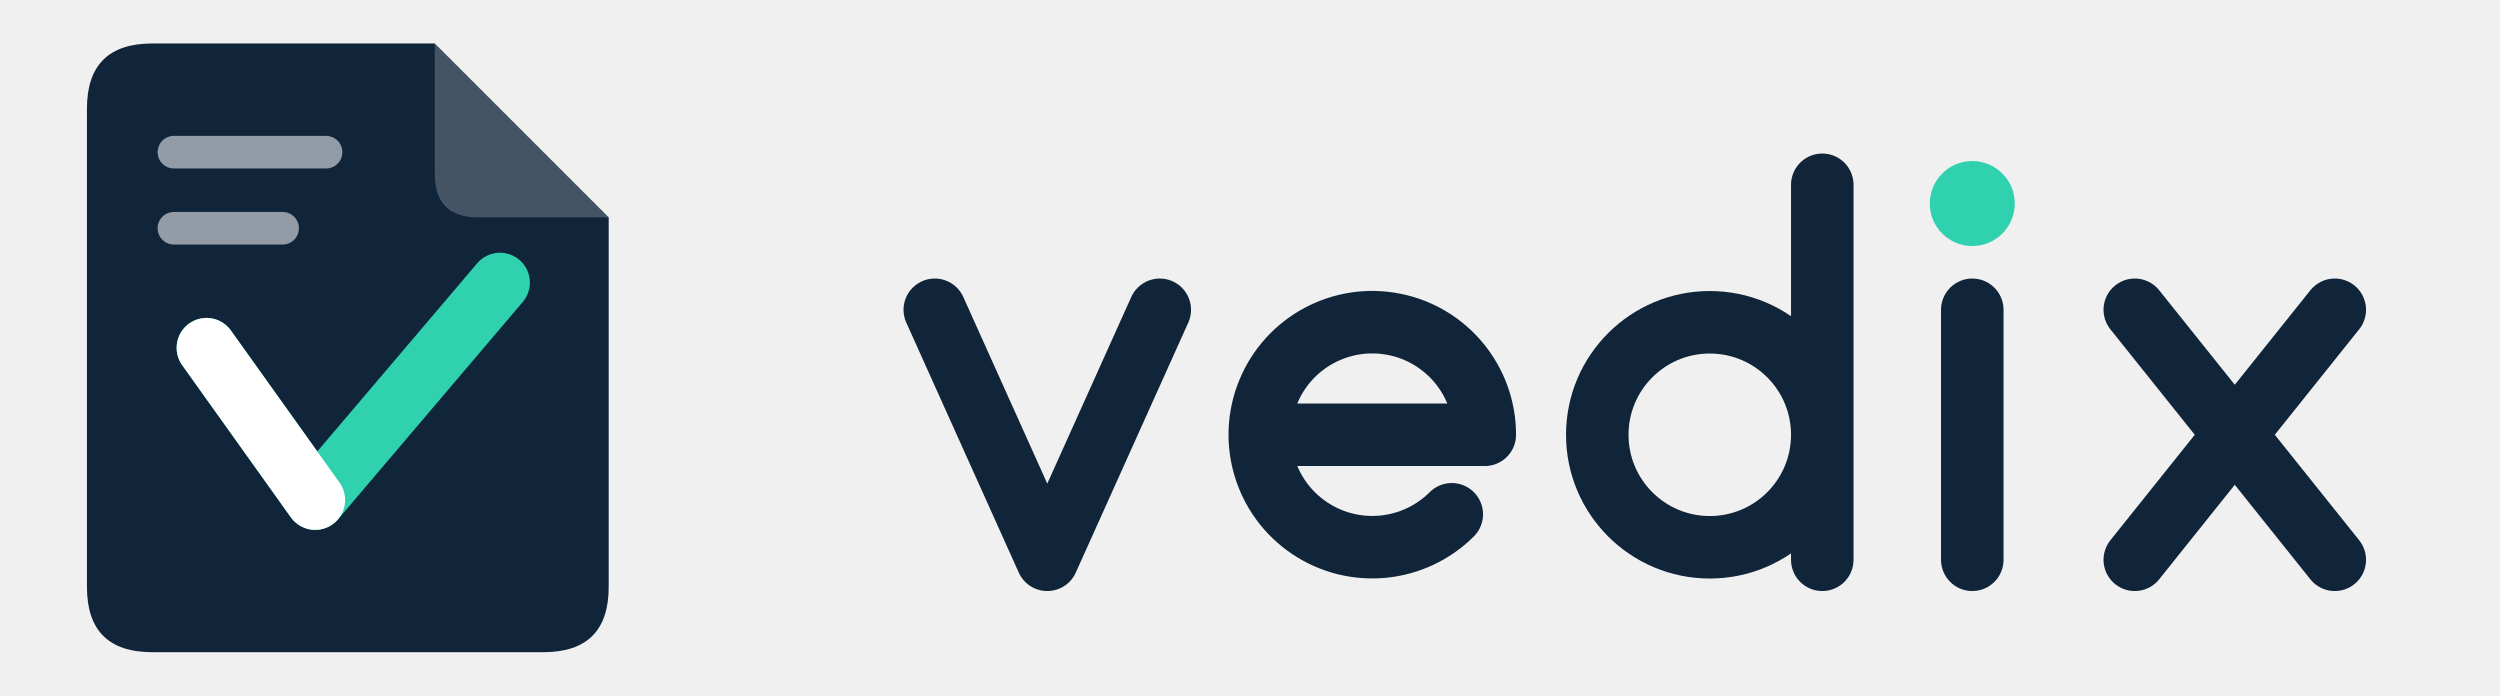
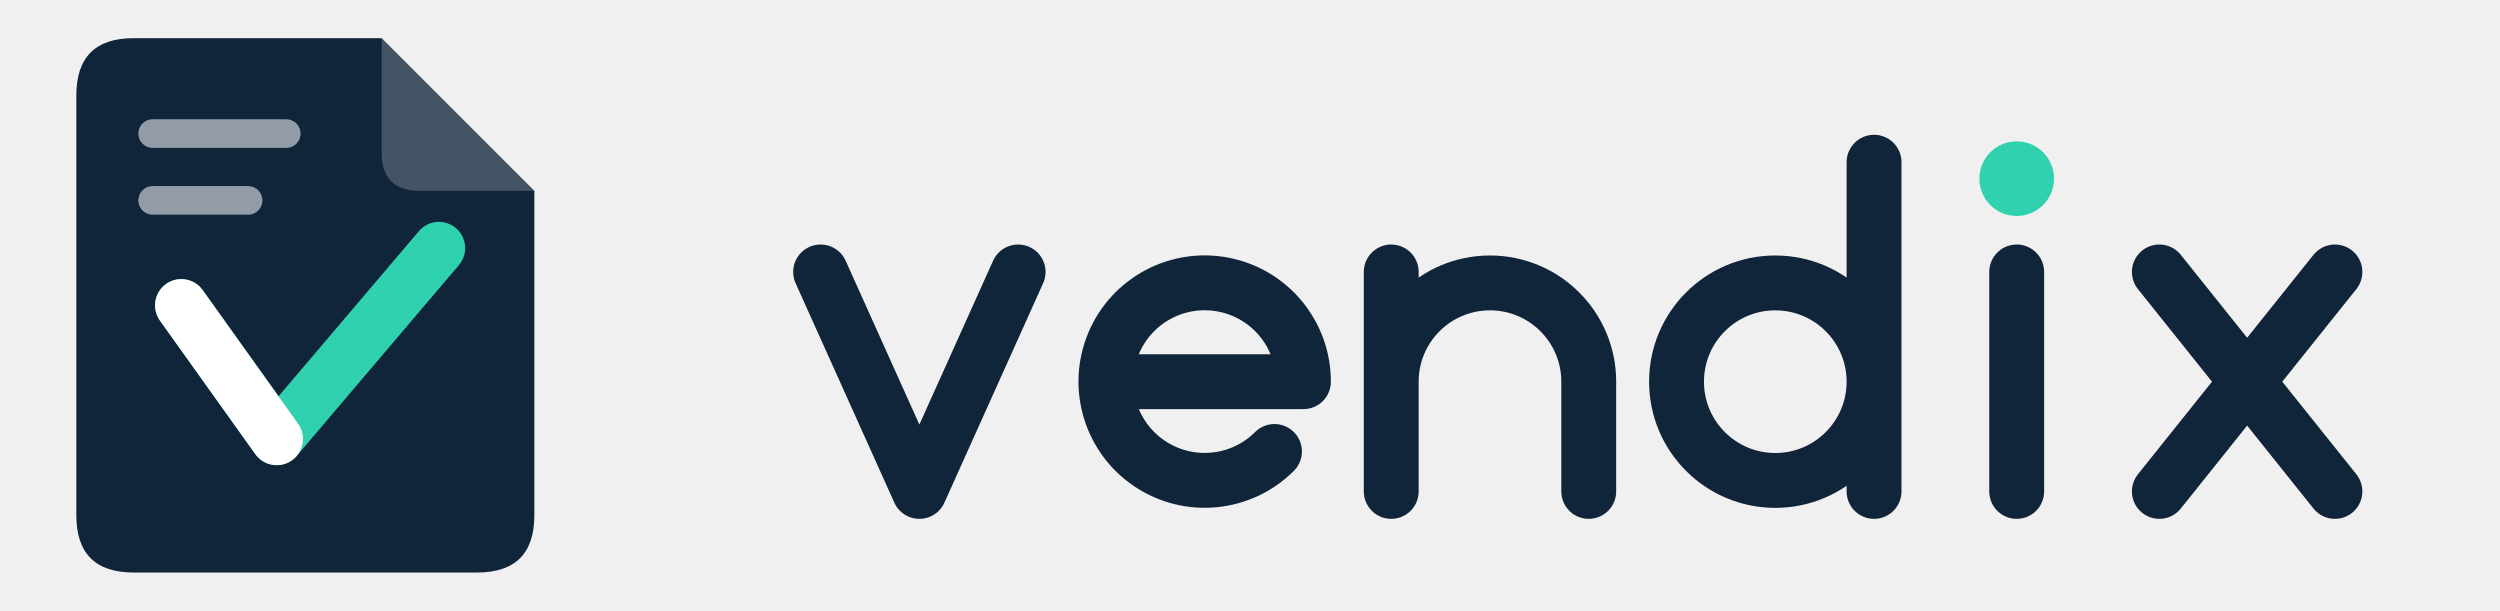
- <svg xmlns="http://www.w3.org/2000/svg" viewBox="0 0 230 64" role="img" aria-label="Vedix">
+ <svg xmlns="http://www.w3.org/2000/svg" viewBox="0 0 262 64" role="img" aria-label="Vendix">
  <g>
    <path d="M14 4H40L56 20V54Q56 60 50 60H14Q8 60 8 54V10Q8 4 14 4Z" fill="#10243A" />
    <path d="M40 4V16Q40 20 44 20H56Z" fill="#FFFFFF" fill-opacity=".22" />
    <path d="M16 14H30M16 21H26" stroke="#FFFFFF" stroke-opacity=".55" stroke-width="3" stroke-linecap="round" />
    <path d="M19 32L29 46L46 26" fill="none" stroke-width="5.5" stroke-linecap="round" stroke-linejoin="round" stroke="#2FD1AE" />
    <path d="M19 32L29 46" fill="none" stroke="#FFFFFF" stroke-width="5.5" stroke-linecap="round" />
  </g>
  <g transform="translate(86 17) scale(1.15)">
    <g fill="none" stroke="#10243A" stroke-width="5" stroke-linecap="round" stroke-linejoin="round">
      <path d="M0 10L9 30L18 10" />
      <path d="M26 20H44A9 9 0 1 0 41.36 26.36" />
-       <path d="M71 20A9 9 0 1 0 53 20A9 9 0 1 0 71 20M71 0V30" />
-       <path d="M83 10V30" />
-       <path d="M96 10L112 30M112 10L96 30" />
+       <path d="M52 30V10M52 20A9 9 0 0 1 70 20V30" />
+       <path d="M96 20A9 9 0 1 0 78 20A9 9 0 1 0 96 20M96 0V30" />
+       <path d="M109 10V30" />
+       <path d="M122 10L138 30M138 10L122 30" />
    </g>
-     <circle cx="83" cy="1.5" r="3.4" fill="#2FD1AE" />
+     <circle cx="109" cy="1.5" r="3.4" fill="#2FD1AE" />
  </g>
</svg>
